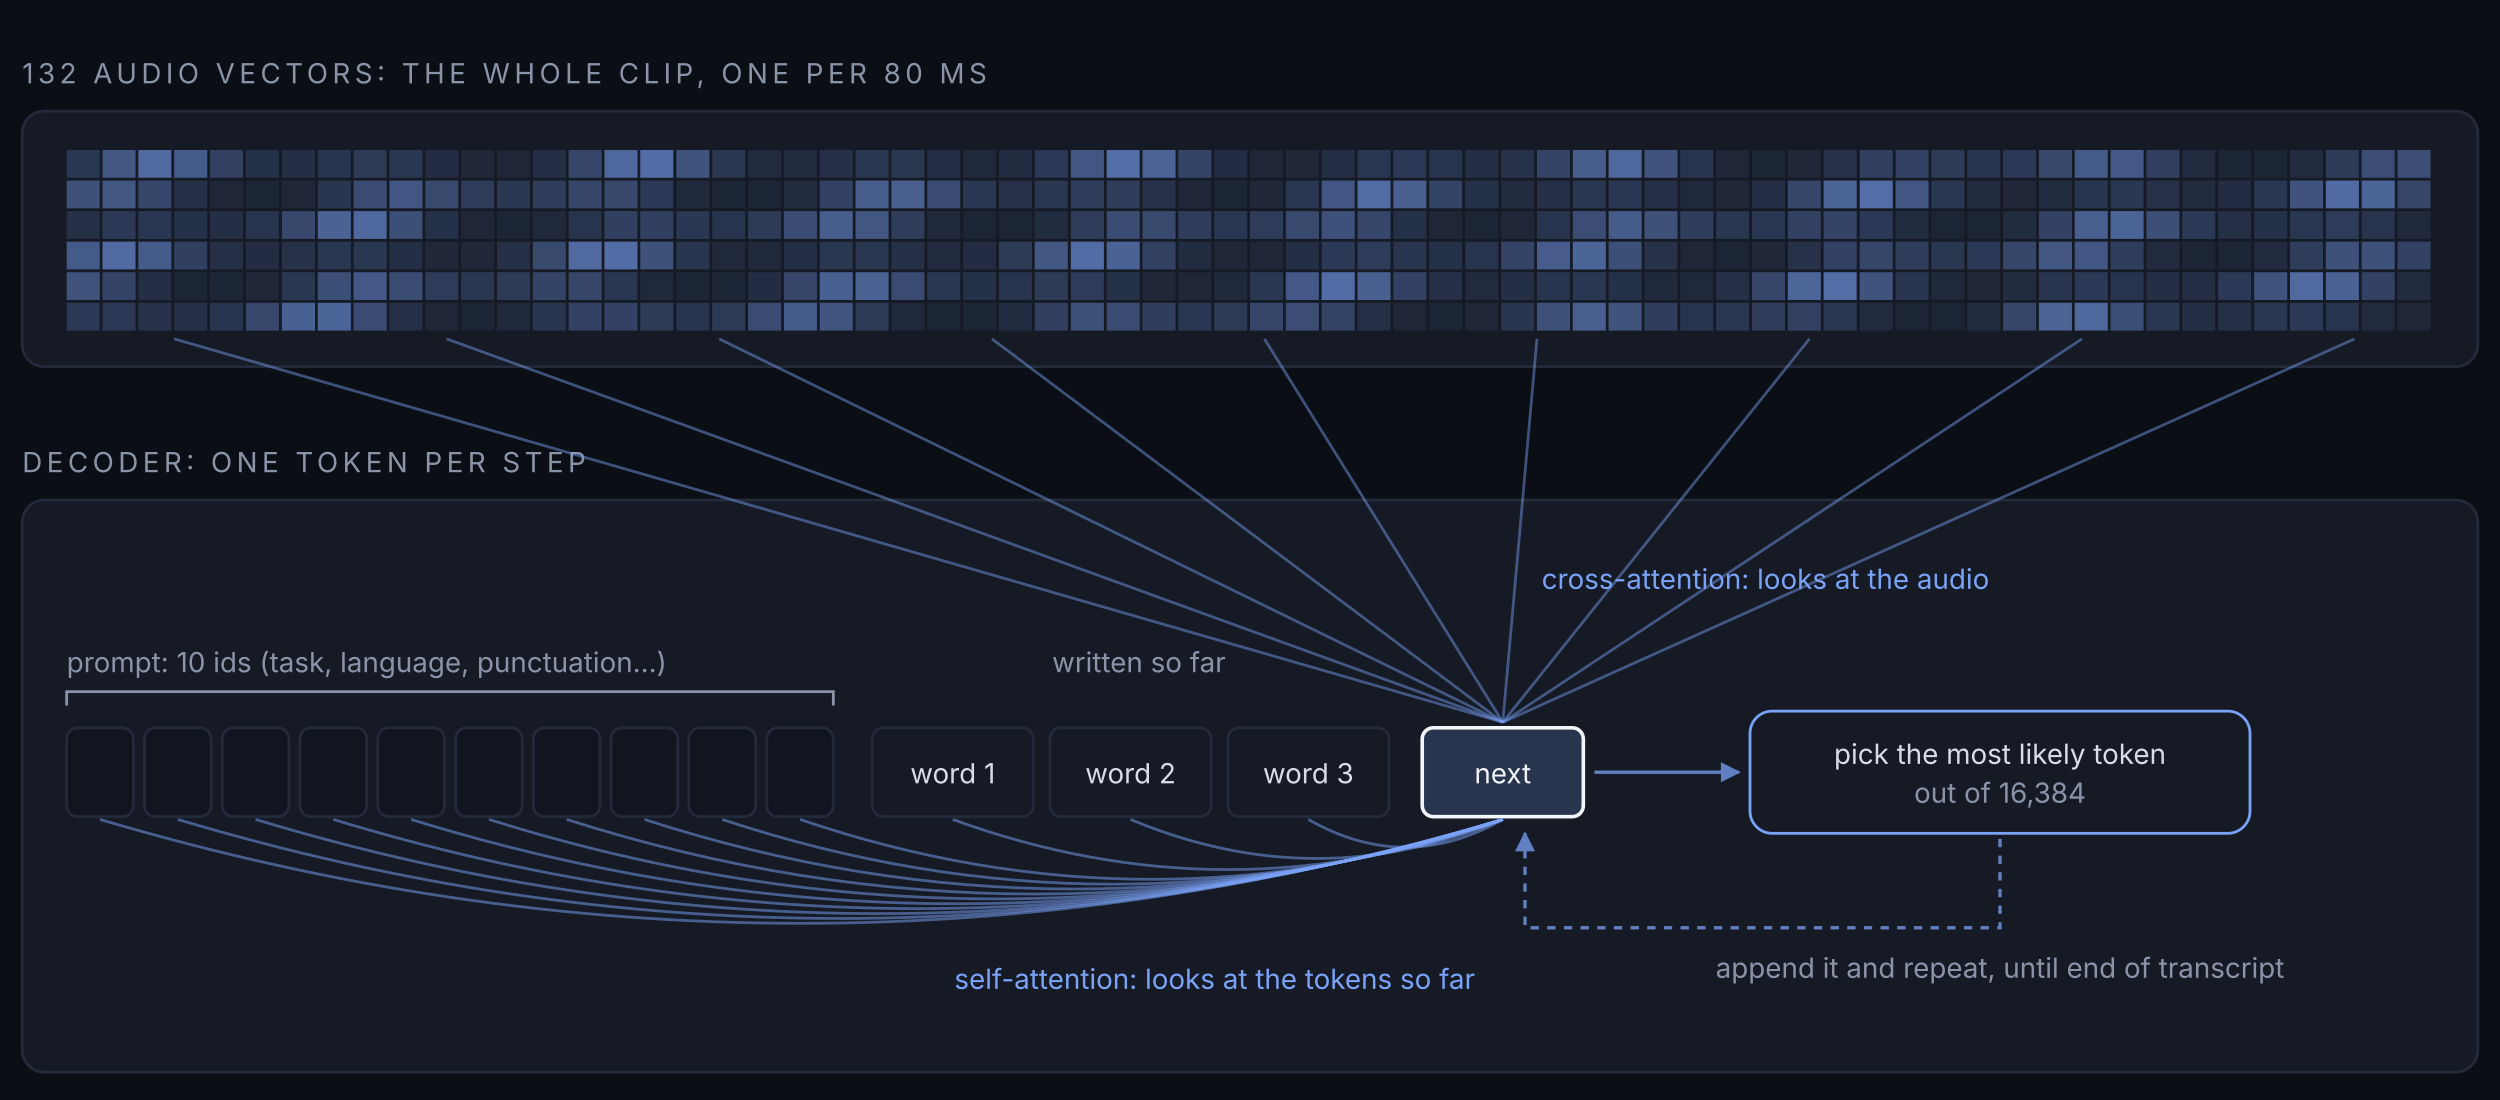
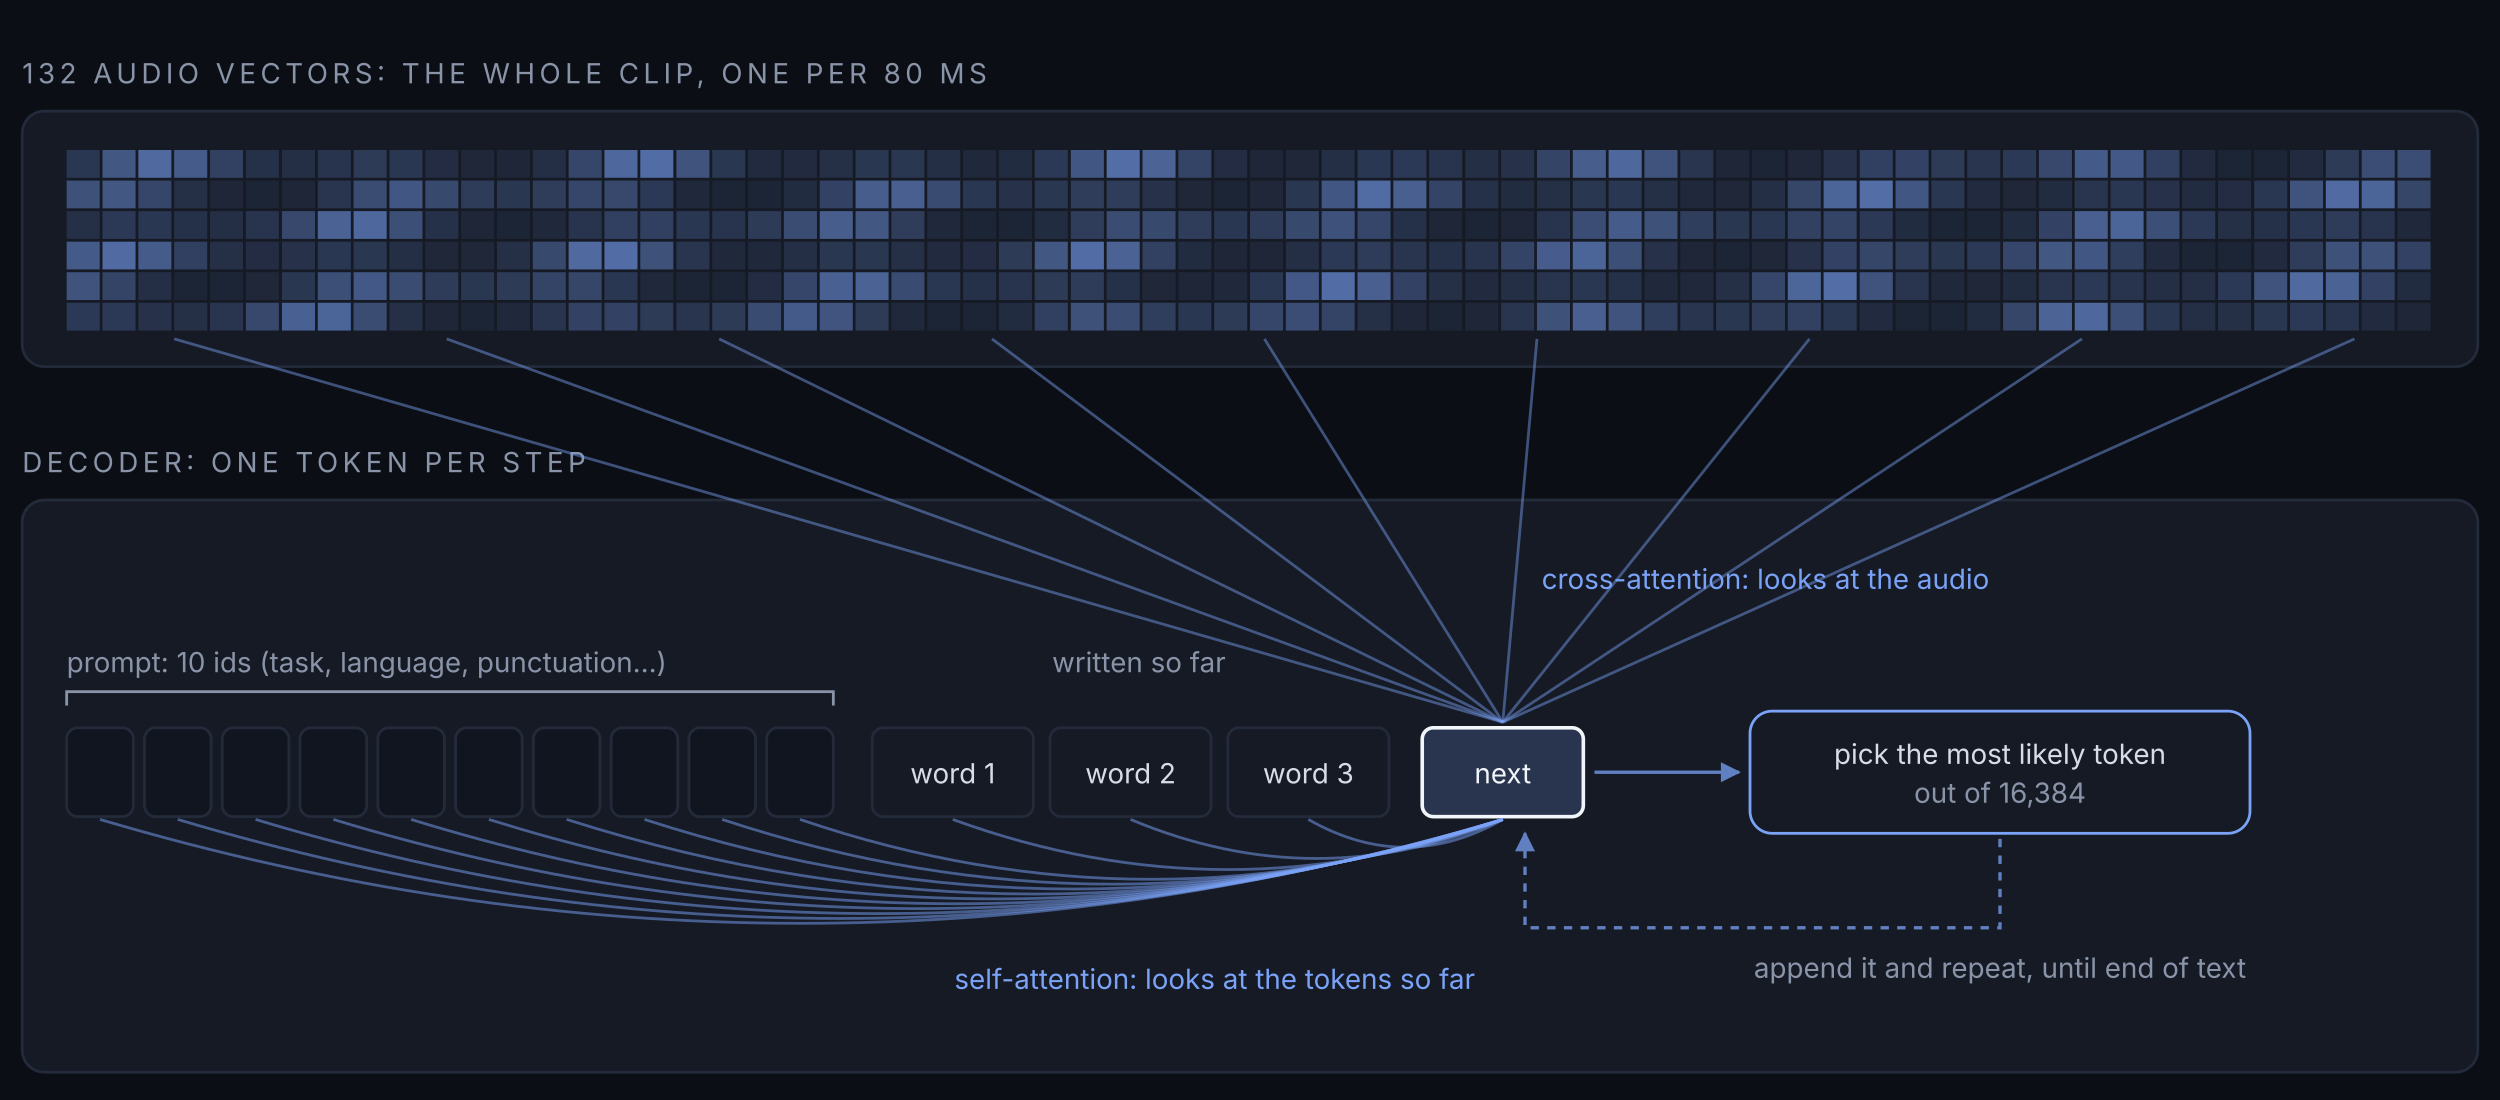
- <svg xmlns="http://www.w3.org/2000/svg" viewBox="0 0 900 396" width="900" height="396" role="img" aria-label="The decoder writes one token per step. The prompt of 10 ids and the words written so far sit in a row; for the next token, self-attention looks back at the tokens so far and cross-attention looks at the 132 audio vectors that cover the whole clip. The decoder picks the most likely token out of 16,384, appends it and repeats until end of transcript" font-family="system-ui,-apple-system,'Segoe UI',sans-serif">
+ <svg xmlns="http://www.w3.org/2000/svg" viewBox="0 0 900 396" width="900" height="396" role="img" aria-label="The decoder writes one token per step. The prompt of 10 ids and the words written so far sit in a row; for the next token, self-attention looks back at the tokens so far and cross-attention looks at the 132 audio vectors that cover the whole clip. The decoder picks the most likely token out of 16,384, appends it and repeats until end of text" font-family="system-ui,-apple-system,'Segoe UI',sans-serif">
  <defs>
    <marker id="da" viewBox="0 0 10 10" refX="9" refY="5" markerWidth="6" markerHeight="6" orient="auto-start-reverse">
      <path d="M0 0 10 5 0 10z" fill="#7aa2f7" />
    </marker>
  </defs>
  <rect width="900" height="396" fill="#0b0e14" />
  <text x="8" y="30" font-size="10" letter-spacing="1.6" fill="#8a94a8" text-anchor="start">132 AUDIO VECTORS: THE WHOLE CLIP, ONE PER 80 MS</text>
  <rect x="8" y="40" width="884" height="92" rx="8" fill="#151a25" stroke="#232a3a" />
  <rect x="24.0" y="54.0" width="11.9" height="10.0" fill="#7aa2f7" fill-opacity="0.22" />
  <rect x="24.0" y="65.0" width="11.9" height="10.0" fill="#7aa2f7" fill-opacity="0.40" />
  <rect x="24.0" y="76.0" width="11.9" height="10.0" fill="#7aa2f7" fill-opacity="0.16" />
  <rect x="24.0" y="87.0" width="11.9" height="10.0" fill="#7aa2f7" fill-opacity="0.47" />
  <rect x="24.0" y="98.0" width="11.9" height="10.0" fill="#7aa2f7" fill-opacity="0.42" />
  <rect x="24.0" y="109.0" width="11.9" height="10.0" fill="#7aa2f7" fill-opacity="0.23" />
  <rect x="36.9" y="54.0" width="11.9" height="10.0" fill="#7aa2f7" fill-opacity="0.45" />
  <rect x="36.9" y="65.0" width="11.9" height="10.0" fill="#7aa2f7" fill-opacity="0.45" />
  <rect x="36.9" y="76.0" width="11.9" height="10.0" fill="#7aa2f7" fill-opacity="0.23" />
  <rect x="36.9" y="87.0" width="11.9" height="10.0" fill="#7aa2f7" fill-opacity="0.59" />
  <rect x="36.9" y="98.0" width="11.9" height="10.0" fill="#7aa2f7" fill-opacity="0.31" />
  <rect x="36.9" y="109.0" width="11.9" height="10.0" fill="#7aa2f7" fill-opacity="0.23" />
  <rect x="49.8" y="54.0" width="11.9" height="10.0" fill="#7aa2f7" fill-opacity="0.58" />
  <rect x="49.8" y="65.0" width="11.9" height="10.0" fill="#7aa2f7" fill-opacity="0.33" />
  <rect x="49.8" y="76.0" width="11.9" height="10.0" fill="#7aa2f7" fill-opacity="0.22" />
  <rect x="49.8" y="87.0" width="11.9" height="10.0" fill="#7aa2f7" fill-opacity="0.48" />
  <rect x="49.8" y="98.0" width="11.9" height="10.0" fill="#7aa2f7" fill-opacity="0.15" />
  <rect x="49.8" y="109.0" width="11.9" height="10.0" fill="#7aa2f7" fill-opacity="0.18" />
  <rect x="62.7" y="54.0" width="11.9" height="10.0" fill="#7aa2f7" fill-opacity="0.48" />
  <rect x="62.7" y="65.0" width="11.9" height="10.0" fill="#7aa2f7" fill-opacity="0.16" />
  <rect x="62.7" y="76.0" width="11.9" height="10.0" fill="#7aa2f7" fill-opacity="0.17" />
  <rect x="62.7" y="87.0" width="11.9" height="10.0" fill="#7aa2f7" fill-opacity="0.28" />
  <rect x="62.7" y="98.0" width="11.9" height="10.0" fill="#7aa2f7" fill-opacity="0.08" />
  <rect x="62.7" y="109.0" width="11.9" height="10.0" fill="#7aa2f7" fill-opacity="0.16" />
  <rect x="75.6" y="54.0" width="11.9" height="10.0" fill="#7aa2f7" fill-opacity="0.29" />
  <rect x="75.6" y="65.0" width="11.9" height="10.0" fill="#7aa2f7" fill-opacity="0.09" />
  <rect x="75.6" y="76.0" width="11.9" height="10.0" fill="#7aa2f7" fill-opacity="0.15" />
  <rect x="75.6" y="87.0" width="11.9" height="10.0" fill="#7aa2f7" fill-opacity="0.16" />
  <rect x="75.6" y="98.0" width="11.9" height="10.0" fill="#7aa2f7" fill-opacity="0.08" />
  <rect x="75.6" y="109.0" width="11.9" height="10.0" fill="#7aa2f7" fill-opacity="0.20" />
  <rect x="88.5" y="54.0" width="11.9" height="10.0" fill="#7aa2f7" fill-opacity="0.17" />
  <rect x="88.5" y="65.0" width="11.9" height="10.0" fill="#7aa2f7" fill-opacity="0.08" />
  <rect x="88.5" y="76.0" width="11.9" height="10.0" fill="#7aa2f7" fill-opacity="0.19" />
  <rect x="88.5" y="87.0" width="11.9" height="10.0" fill="#7aa2f7" fill-opacity="0.14" />
  <rect x="88.5" y="98.0" width="11.9" height="10.0" fill="#7aa2f7" fill-opacity="0.10" />
  <rect x="88.5" y="109.0" width="11.9" height="10.0" fill="#7aa2f7" fill-opacity="0.34" />
  <rect x="101.5" y="54.0" width="11.9" height="10.0" fill="#7aa2f7" fill-opacity="0.15" />
  <rect x="101.5" y="65.0" width="11.9" height="10.0" fill="#7aa2f7" fill-opacity="0.09" />
  <rect x="101.5" y="76.0" width="11.9" height="10.0" fill="#7aa2f7" fill-opacity="0.34" />
  <rect x="101.5" y="87.0" width="11.9" height="10.0" fill="#7aa2f7" fill-opacity="0.18" />
  <rect x="101.5" y="98.0" width="11.9" height="10.0" fill="#7aa2f7" fill-opacity="0.21" />
  <rect x="101.5" y="109.0" width="11.9" height="10.0" fill="#7aa2f7" fill-opacity="0.52" />
  <rect x="114.4" y="54.0" width="11.9" height="10.0" fill="#7aa2f7" fill-opacity="0.19" />
  <rect x="114.4" y="65.0" width="11.9" height="10.0" fill="#7aa2f7" fill-opacity="0.20" />
  <rect x="114.4" y="76.0" width="11.9" height="10.0" fill="#7aa2f7" fill-opacity="0.53" />
  <rect x="114.4" y="87.0" width="11.9" height="10.0" fill="#7aa2f7" fill-opacity="0.22" />
  <rect x="114.4" y="98.0" width="11.9" height="10.0" fill="#7aa2f7" fill-opacity="0.39" />
  <rect x="114.4" y="109.0" width="11.9" height="10.0" fill="#7aa2f7" fill-opacity="0.55" />
  <rect x="127.3" y="54.0" width="11.9" height="10.0" fill="#7aa2f7" fill-opacity="0.24" />
  <rect x="127.3" y="65.0" width="11.9" height="10.0" fill="#7aa2f7" fill-opacity="0.37" />
  <rect x="127.3" y="76.0" width="11.9" height="10.0" fill="#7aa2f7" fill-opacity="0.57" />
  <rect x="127.3" y="87.0" width="11.9" height="10.0" fill="#7aa2f7" fill-opacity="0.21" />
  <rect x="127.3" y="98.0" width="11.9" height="10.0" fill="#7aa2f7" fill-opacity="0.46" />
  <rect x="127.3" y="109.0" width="11.9" height="10.0" fill="#7aa2f7" fill-opacity="0.37" />
  <rect x="140.2" y="54.0" width="11.9" height="10.0" fill="#7aa2f7" fill-opacity="0.22" />
  <rect x="140.2" y="65.0" width="11.9" height="10.0" fill="#7aa2f7" fill-opacity="0.44" />
  <rect x="140.2" y="76.0" width="11.9" height="10.0" fill="#7aa2f7" fill-opacity="0.39" />
  <rect x="140.2" y="87.0" width="11.9" height="10.0" fill="#7aa2f7" fill-opacity="0.15" />
  <rect x="140.2" y="98.0" width="11.9" height="10.0" fill="#7aa2f7" fill-opacity="0.37" />
  <rect x="140.2" y="109.0" width="11.9" height="10.0" fill="#7aa2f7" fill-opacity="0.16" />
  <rect x="153.1" y="54.0" width="11.9" height="10.0" fill="#7aa2f7" fill-opacity="0.14" />
  <rect x="153.1" y="65.0" width="11.9" height="10.0" fill="#7aa2f7" fill-opacity="0.35" />
  <rect x="153.1" y="76.0" width="11.9" height="10.0" fill="#7aa2f7" fill-opacity="0.17" />
  <rect x="153.1" y="87.0" width="11.9" height="10.0" fill="#7aa2f7" fill-opacity="0.10" />
  <rect x="153.1" y="98.0" width="11.9" height="10.0" fill="#7aa2f7" fill-opacity="0.25" />
  <rect x="153.1" y="109.0" width="11.9" height="10.0" fill="#7aa2f7" fill-opacity="0.09" />
  <rect x="166.0" y="54.0" width="11.9" height="10.0" fill="#7aa2f7" fill-opacity="0.10" />
  <rect x="166.0" y="65.0" width="11.9" height="10.0" fill="#7aa2f7" fill-opacity="0.25" />
  <rect x="166.0" y="76.0" width="11.9" height="10.0" fill="#7aa2f7" fill-opacity="0.09" />
  <rect x="166.0" y="87.0" width="11.9" height="10.0" fill="#7aa2f7" fill-opacity="0.10" />
  <rect x="166.0" y="98.0" width="11.9" height="10.0" fill="#7aa2f7" fill-opacity="0.21" />
  <rect x="166.0" y="109.0" width="11.9" height="10.0" fill="#7aa2f7" fill-opacity="0.08" />
  <rect x="178.9" y="54.0" width="11.9" height="10.0" fill="#7aa2f7" fill-opacity="0.09" />
  <rect x="178.9" y="65.0" width="11.9" height="10.0" fill="#7aa2f7" fill-opacity="0.21" />
  <rect x="178.9" y="76.0" width="11.9" height="10.0" fill="#7aa2f7" fill-opacity="0.08" />
  <rect x="178.9" y="87.0" width="11.9" height="10.0" fill="#7aa2f7" fill-opacity="0.16" />
  <rect x="178.9" y="98.0" width="11.9" height="10.0" fill="#7aa2f7" fill-opacity="0.24" />
  <rect x="178.9" y="109.0" width="11.9" height="10.0" fill="#7aa2f7" fill-opacity="0.11" />
  <rect x="191.8" y="54.0" width="11.9" height="10.0" fill="#7aa2f7" fill-opacity="0.15" />
  <rect x="191.8" y="65.0" width="11.9" height="10.0" fill="#7aa2f7" fill-opacity="0.26" />
  <rect x="191.8" y="76.0" width="11.9" height="10.0" fill="#7aa2f7" fill-opacity="0.11" />
  <rect x="191.8" y="87.0" width="11.9" height="10.0" fill="#7aa2f7" fill-opacity="0.35" />
  <rect x="191.8" y="98.0" width="11.9" height="10.0" fill="#7aa2f7" fill-opacity="0.31" />
  <rect x="191.8" y="109.0" width="11.9" height="10.0" fill="#7aa2f7" fill-opacity="0.20" />
  <rect x="204.7" y="54.0" width="11.9" height="10.0" fill="#7aa2f7" fill-opacity="0.33" />
  <rect x="204.7" y="65.0" width="11.9" height="10.0" fill="#7aa2f7" fill-opacity="0.33" />
  <rect x="204.7" y="76.0" width="11.9" height="10.0" fill="#7aa2f7" fill-opacity="0.19" />
  <rect x="204.7" y="87.0" width="11.9" height="10.0" fill="#7aa2f7" fill-opacity="0.58" />
  <rect x="204.7" y="98.0" width="11.9" height="10.0" fill="#7aa2f7" fill-opacity="0.32" />
  <rect x="204.7" y="109.0" width="11.9" height="10.0" fill="#7aa2f7" fill-opacity="0.30" />
  <rect x="217.6" y="54.0" width="11.9" height="10.0" fill="#7aa2f7" fill-opacity="0.57" />
  <rect x="217.6" y="65.0" width="11.9" height="10.0" fill="#7aa2f7" fill-opacity="0.34" />
  <rect x="217.6" y="76.0" width="11.9" height="10.0" fill="#7aa2f7" fill-opacity="0.28" />
  <rect x="217.6" y="87.0" width="11.9" height="10.0" fill="#7aa2f7" fill-opacity="0.61" />
  <rect x="217.6" y="98.0" width="11.9" height="10.0" fill="#7aa2f7" fill-opacity="0.22" />
  <rect x="217.6" y="109.0" width="11.9" height="10.0" fill="#7aa2f7" fill-opacity="0.30" />
  <rect x="230.5" y="54.0" width="11.9" height="10.0" fill="#7aa2f7" fill-opacity="0.61" />
  <rect x="230.5" y="65.0" width="11.9" height="10.0" fill="#7aa2f7" fill-opacity="0.23" />
  <rect x="230.5" y="76.0" width="11.9" height="10.0" fill="#7aa2f7" fill-opacity="0.28" />
  <rect x="230.5" y="87.0" width="11.9" height="10.0" fill="#7aa2f7" fill-opacity="0.40" />
  <rect x="230.5" y="98.0" width="11.9" height="10.0" fill="#7aa2f7" fill-opacity="0.11" />
  <rect x="230.5" y="109.0" width="11.9" height="10.0" fill="#7aa2f7" fill-opacity="0.24" />
  <rect x="243.5" y="54.0" width="11.9" height="10.0" fill="#7aa2f7" fill-opacity="0.42" />
  <rect x="243.5" y="65.0" width="11.9" height="10.0" fill="#7aa2f7" fill-opacity="0.11" />
  <rect x="243.5" y="76.0" width="11.9" height="10.0" fill="#7aa2f7" fill-opacity="0.22" />
  <rect x="243.5" y="87.0" width="11.9" height="10.0" fill="#7aa2f7" fill-opacity="0.20" />
  <rect x="243.5" y="98.0" width="11.9" height="10.0" fill="#7aa2f7" fill-opacity="0.08" />
  <rect x="243.5" y="109.0" width="11.9" height="10.0" fill="#7aa2f7" fill-opacity="0.20" />
  <rect x="256.4" y="54.0" width="11.9" height="10.0" fill="#7aa2f7" fill-opacity="0.21" />
  <rect x="256.4" y="65.0" width="11.9" height="10.0" fill="#7aa2f7" fill-opacity="0.08" />
  <rect x="256.4" y="76.0" width="11.9" height="10.0" fill="#7aa2f7" fill-opacity="0.19" />
  <rect x="256.4" y="87.0" width="11.9" height="10.0" fill="#7aa2f7" fill-opacity="0.11" />
  <rect x="256.4" y="98.0" width="11.9" height="10.0" fill="#7aa2f7" fill-opacity="0.08" />
  <rect x="256.4" y="109.0" width="11.9" height="10.0" fill="#7aa2f7" fill-opacity="0.24" />
  <rect x="269.3" y="54.0" width="11.9" height="10.0" fill="#7aa2f7" fill-opacity="0.12" />
  <rect x="269.3" y="65.0" width="11.9" height="10.0" fill="#7aa2f7" fill-opacity="0.08" />
  <rect x="269.3" y="76.0" width="11.9" height="10.0" fill="#7aa2f7" fill-opacity="0.24" />
  <rect x="269.3" y="87.0" width="11.9" height="10.0" fill="#7aa2f7" fill-opacity="0.11" />
  <rect x="269.3" y="98.0" width="11.9" height="10.0" fill="#7aa2f7" fill-opacity="0.14" />
  <rect x="269.3" y="109.0" width="11.9" height="10.0" fill="#7aa2f7" fill-opacity="0.36" />
  <rect x="282.2" y="54.0" width="11.9" height="10.0" fill="#7aa2f7" fill-opacity="0.12" />
  <rect x="282.2" y="65.0" width="11.9" height="10.0" fill="#7aa2f7" fill-opacity="0.13" />
  <rect x="282.2" y="76.0" width="11.9" height="10.0" fill="#7aa2f7" fill-opacity="0.37" />
  <rect x="282.2" y="87.0" width="11.9" height="10.0" fill="#7aa2f7" fill-opacity="0.15" />
  <rect x="282.2" y="98.0" width="11.9" height="10.0" fill="#7aa2f7" fill-opacity="0.33" />
  <rect x="282.2" y="109.0" width="11.9" height="10.0" fill="#7aa2f7" fill-opacity="0.47" />
  <rect x="295.1" y="54.0" width="11.9" height="10.0" fill="#7aa2f7" fill-opacity="0.16" />
  <rect x="295.1" y="65.0" width="11.9" height="10.0" fill="#7aa2f7" fill-opacity="0.30" />
  <rect x="295.1" y="76.0" width="11.9" height="10.0" fill="#7aa2f7" fill-opacity="0.50" />
  <rect x="295.1" y="87.0" width="11.9" height="10.0" fill="#7aa2f7" fill-opacity="0.21" />
  <rect x="295.1" y="98.0" width="11.9" height="10.0" fill="#7aa2f7" fill-opacity="0.52" />
  <rect x="295.1" y="109.0" width="11.9" height="10.0" fill="#7aa2f7" fill-opacity="0.43" />
  <rect x="308.0" y="54.0" width="11.9" height="10.0" fill="#7aa2f7" fill-opacity="0.21" />
  <rect x="308.0" y="65.0" width="11.9" height="10.0" fill="#7aa2f7" fill-opacity="0.50" />
  <rect x="308.0" y="76.0" width="11.9" height="10.0" fill="#7aa2f7" fill-opacity="0.45" />
  <rect x="308.0" y="87.0" width="11.9" height="10.0" fill="#7aa2f7" fill-opacity="0.21" />
  <rect x="308.0" y="98.0" width="11.9" height="10.0" fill="#7aa2f7" fill-opacity="0.53" />
  <rect x="308.0" y="109.0" width="11.9" height="10.0" fill="#7aa2f7" fill-opacity="0.24" />
  <rect x="320.9" y="54.0" width="11.9" height="10.0" fill="#7aa2f7" fill-opacity="0.21" />
  <rect x="320.9" y="65.0" width="11.9" height="10.0" fill="#7aa2f7" fill-opacity="0.51" />
  <rect x="320.9" y="76.0" width="11.9" height="10.0" fill="#7aa2f7" fill-opacity="0.26" />
  <rect x="320.9" y="87.0" width="11.9" height="10.0" fill="#7aa2f7" fill-opacity="0.16" />
  <rect x="320.9" y="98.0" width="11.9" height="10.0" fill="#7aa2f7" fill-opacity="0.36" />
  <rect x="320.9" y="109.0" width="11.9" height="10.0" fill="#7aa2f7" fill-opacity="0.11" />
  <rect x="333.8" y="54.0" width="11.9" height="10.0" fill="#7aa2f7" fill-opacity="0.15" />
  <rect x="333.8" y="65.0" width="11.9" height="10.0" fill="#7aa2f7" fill-opacity="0.36" />
  <rect x="333.8" y="76.0" width="11.9" height="10.0" fill="#7aa2f7" fill-opacity="0.11" />
  <rect x="333.8" y="87.0" width="11.9" height="10.0" fill="#7aa2f7" fill-opacity="0.12" />
  <rect x="333.8" y="98.0" width="11.9" height="10.0" fill="#7aa2f7" fill-opacity="0.22" />
  <rect x="333.8" y="109.0" width="11.9" height="10.0" fill="#7aa2f7" fill-opacity="0.08" />
  <rect x="346.7" y="54.0" width="11.9" height="10.0" fill="#7aa2f7" fill-opacity="0.11" />
  <rect x="346.7" y="65.0" width="11.9" height="10.0" fill="#7aa2f7" fill-opacity="0.22" />
  <rect x="346.7" y="76.0" width="11.9" height="10.0" fill="#7aa2f7" fill-opacity="0.08" />
  <rect x="346.7" y="87.0" width="11.9" height="10.0" fill="#7aa2f7" fill-opacity="0.14" />
  <rect x="346.7" y="98.0" width="11.9" height="10.0" fill="#7aa2f7" fill-opacity="0.17" />
  <rect x="346.7" y="109.0" width="11.9" height="10.0" fill="#7aa2f7" fill-opacity="0.08" />
  <rect x="359.6" y="54.0" width="11.9" height="10.0" fill="#7aa2f7" fill-opacity="0.13" />
  <rect x="359.6" y="65.0" width="11.9" height="10.0" fill="#7aa2f7" fill-opacity="0.18" />
  <rect x="359.6" y="76.0" width="11.9" height="10.0" fill="#7aa2f7" fill-opacity="0.08" />
  <rect x="359.6" y="87.0" width="11.9" height="10.0" fill="#7aa2f7" fill-opacity="0.24" />
  <rect x="359.6" y="98.0" width="11.9" height="10.0" fill="#7aa2f7" fill-opacity="0.19" />
  <rect x="359.6" y="109.0" width="11.9" height="10.0" fill="#7aa2f7" fill-opacity="0.13" />
  <rect x="372.5" y="54.0" width="11.9" height="10.0" fill="#7aa2f7" fill-opacity="0.23" />
  <rect x="372.5" y="65.0" width="11.9" height="10.0" fill="#7aa2f7" fill-opacity="0.21" />
  <rect x="372.5" y="76.0" width="11.9" height="10.0" fill="#7aa2f7" fill-opacity="0.13" />
  <rect x="372.5" y="87.0" width="11.9" height="10.0" fill="#7aa2f7" fill-opacity="0.45" />
  <rect x="372.5" y="98.0" width="11.9" height="10.0" fill="#7aa2f7" fill-opacity="0.24" />
  <rect x="372.5" y="109.0" width="11.9" height="10.0" fill="#7aa2f7" fill-opacity="0.28" />
  <rect x="385.5" y="54.0" width="11.9" height="10.0" fill="#7aa2f7" fill-opacity="0.44" />
  <rect x="385.5" y="65.0" width="11.9" height="10.0" fill="#7aa2f7" fill-opacity="0.26" />
  <rect x="385.5" y="76.0" width="11.9" height="10.0" fill="#7aa2f7" fill-opacity="0.26" />
  <rect x="385.5" y="87.0" width="11.9" height="10.0" fill="#7aa2f7" fill-opacity="0.61" />
  <rect x="385.5" y="98.0" width="11.9" height="10.0" fill="#7aa2f7" fill-opacity="0.25" />
  <rect x="385.5" y="109.0" width="11.9" height="10.0" fill="#7aa2f7" fill-opacity="0.40" />
  <rect x="398.4" y="54.0" width="11.9" height="10.0" fill="#7aa2f7" fill-opacity="0.62" />
  <rect x="398.4" y="65.0" width="11.9" height="10.0" fill="#7aa2f7" fill-opacity="0.26" />
  <rect x="398.4" y="76.0" width="11.9" height="10.0" fill="#7aa2f7" fill-opacity="0.37" />
  <rect x="398.4" y="87.0" width="11.9" height="10.0" fill="#7aa2f7" fill-opacity="0.53" />
  <rect x="398.4" y="98.0" width="11.9" height="10.0" fill="#7aa2f7" fill-opacity="0.17" />
  <rect x="398.4" y="109.0" width="11.9" height="10.0" fill="#7aa2f7" fill-opacity="0.37" />
  <rect x="411.3" y="54.0" width="11.9" height="10.0" fill="#7aa2f7" fill-opacity="0.54" />
  <rect x="411.3" y="65.0" width="11.9" height="10.0" fill="#7aa2f7" fill-opacity="0.18" />
  <rect x="411.3" y="76.0" width="11.9" height="10.0" fill="#7aa2f7" fill-opacity="0.35" />
  <rect x="411.3" y="87.0" width="11.9" height="10.0" fill="#7aa2f7" fill-opacity="0.29" />
  <rect x="411.3" y="98.0" width="11.9" height="10.0" fill="#7aa2f7" fill-opacity="0.10" />
  <rect x="411.3" y="109.0" width="11.9" height="10.0" fill="#7aa2f7" fill-opacity="0.27" />
  <rect x="424.2" y="54.0" width="11.9" height="10.0" fill="#7aa2f7" fill-opacity="0.31" />
  <rect x="424.2" y="65.0" width="11.9" height="10.0" fill="#7aa2f7" fill-opacity="0.10" />
  <rect x="424.2" y="76.0" width="11.9" height="10.0" fill="#7aa2f7" fill-opacity="0.26" />
  <rect x="424.2" y="87.0" width="11.9" height="10.0" fill="#7aa2f7" fill-opacity="0.13" />
  <rect x="424.2" y="98.0" width="11.9" height="10.0" fill="#7aa2f7" fill-opacity="0.09" />
  <rect x="424.2" y="109.0" width="11.9" height="10.0" fill="#7aa2f7" fill-opacity="0.22" />
  <rect x="437.1" y="54.0" width="11.9" height="10.0" fill="#7aa2f7" fill-opacity="0.14" />
  <rect x="437.1" y="65.0" width="11.9" height="10.0" fill="#7aa2f7" fill-opacity="0.08" />
  <rect x="437.1" y="76.0" width="11.9" height="10.0" fill="#7aa2f7" fill-opacity="0.22" />
  <rect x="437.1" y="87.0" width="11.9" height="10.0" fill="#7aa2f7" fill-opacity="0.09" />
  <rect x="437.1" y="98.0" width="11.9" height="10.0" fill="#7aa2f7" fill-opacity="0.11" />
  <rect x="437.1" y="109.0" width="11.9" height="10.0" fill="#7aa2f7" fill-opacity="0.24" />
  <rect x="450.0" y="54.0" width="11.9" height="10.0" fill="#7aa2f7" fill-opacity="0.09" />
  <rect x="450.0" y="65.0" width="11.9" height="10.0" fill="#7aa2f7" fill-opacity="0.10" />
  <rect x="450.0" y="76.0" width="11.9" height="10.0" fill="#7aa2f7" fill-opacity="0.25" />
  <rect x="450.0" y="87.0" width="11.9" height="10.0" fill="#7aa2f7" fill-opacity="0.09" />
  <rect x="450.0" y="98.0" width="11.9" height="10.0" fill="#7aa2f7" fill-opacity="0.22" />
  <rect x="450.0" y="109.0" width="11.9" height="10.0" fill="#7aa2f7" fill-opacity="0.33" />
  <rect x="462.9" y="54.0" width="11.9" height="10.0" fill="#7aa2f7" fill-opacity="0.10" />
  <rect x="462.9" y="65.0" width="11.9" height="10.0" fill="#7aa2f7" fill-opacity="0.21" />
  <rect x="462.9" y="76.0" width="11.9" height="10.0" fill="#7aa2f7" fill-opacity="0.35" />
  <rect x="462.9" y="87.0" width="11.9" height="10.0" fill="#7aa2f7" fill-opacity="0.15" />
  <rect x="462.9" y="98.0" width="11.9" height="10.0" fill="#7aa2f7" fill-opacity="0.46" />
  <rect x="462.9" y="109.0" width="11.9" height="10.0" fill="#7aa2f7" fill-opacity="0.38" />
  <rect x="475.8" y="54.0" width="11.9" height="10.0" fill="#7aa2f7" fill-opacity="0.15" />
  <rect x="475.8" y="65.0" width="11.9" height="10.0" fill="#7aa2f7" fill-opacity="0.44" />
  <rect x="475.8" y="76.0" width="11.9" height="10.0" fill="#7aa2f7" fill-opacity="0.41" />
  <rect x="475.8" y="87.0" width="11.9" height="10.0" fill="#7aa2f7" fill-opacity="0.23" />
  <rect x="475.8" y="98.0" width="11.9" height="10.0" fill="#7aa2f7" fill-opacity="0.61" />
  <rect x="475.8" y="109.0" width="11.9" height="10.0" fill="#7aa2f7" fill-opacity="0.31" />
  <rect x="488.7" y="54.0" width="11.9" height="10.0" fill="#7aa2f7" fill-opacity="0.22" />
  <rect x="488.7" y="65.0" width="11.9" height="10.0" fill="#7aa2f7" fill-opacity="0.60" />
  <rect x="488.7" y="76.0" width="11.9" height="10.0" fill="#7aa2f7" fill-opacity="0.33" />
  <rect x="488.7" y="87.0" width="11.9" height="10.0" fill="#7aa2f7" fill-opacity="0.25" />
  <rect x="488.7" y="98.0" width="11.9" height="10.0" fill="#7aa2f7" fill-opacity="0.51" />
  <rect x="488.7" y="109.0" width="11.9" height="10.0" fill="#7aa2f7" fill-opacity="0.16" />
  <rect x="501.6" y="54.0" width="11.9" height="10.0" fill="#7aa2f7" fill-opacity="0.23" />
  <rect x="501.6" y="65.0" width="11.9" height="10.0" fill="#7aa2f7" fill-opacity="0.51" />
  <rect x="501.6" y="76.0" width="11.9" height="10.0" fill="#7aa2f7" fill-opacity="0.17" />
  <rect x="501.6" y="87.0" width="11.9" height="10.0" fill="#7aa2f7" fill-opacity="0.20" />
  <rect x="501.6" y="98.0" width="11.9" height="10.0" fill="#7aa2f7" fill-opacity="0.30" />
  <rect x="501.6" y="109.0" width="11.9" height="10.0" fill="#7aa2f7" fill-opacity="0.09" />
  <rect x="514.5" y="54.0" width="11.9" height="10.0" fill="#7aa2f7" fill-opacity="0.19" />
  <rect x="514.5" y="65.0" width="11.9" height="10.0" fill="#7aa2f7" fill-opacity="0.31" />
  <rect x="514.5" y="76.0" width="11.9" height="10.0" fill="#7aa2f7" fill-opacity="0.09" />
  <rect x="514.5" y="87.0" width="11.9" height="10.0" fill="#7aa2f7" fill-opacity="0.17" />
  <rect x="514.5" y="98.0" width="11.9" height="10.0" fill="#7aa2f7" fill-opacity="0.16" />
  <rect x="514.5" y="109.0" width="11.9" height="10.0" fill="#7aa2f7" fill-opacity="0.08" />
  <rect x="527.5" y="54.0" width="11.9" height="10.0" fill="#7aa2f7" fill-opacity="0.15" />
  <rect x="527.5" y="65.0" width="11.9" height="10.0" fill="#7aa2f7" fill-opacity="0.17" />
  <rect x="527.5" y="76.0" width="11.9" height="10.0" fill="#7aa2f7" fill-opacity="0.08" />
  <rect x="527.5" y="87.0" width="11.9" height="10.0" fill="#7aa2f7" fill-opacity="0.19" />
  <rect x="527.5" y="98.0" width="11.9" height="10.0" fill="#7aa2f7" fill-opacity="0.12" />
  <rect x="527.5" y="109.0" width="11.9" height="10.0" fill="#7aa2f7" fill-opacity="0.09" />
  <rect x="540.4" y="54.0" width="11.9" height="10.0" fill="#7aa2f7" fill-opacity="0.18" />
  <rect x="540.4" y="65.0" width="11.9" height="10.0" fill="#7aa2f7" fill-opacity="0.13" />
  <rect x="540.4" y="76.0" width="11.9" height="10.0" fill="#7aa2f7" fill-opacity="0.09" />
  <rect x="540.4" y="87.0" width="11.9" height="10.0" fill="#7aa2f7" fill-opacity="0.31" />
  <rect x="540.4" y="98.0" width="11.9" height="10.0" fill="#7aa2f7" fill-opacity="0.15" />
  <rect x="540.4" y="109.0" width="11.9" height="10.0" fill="#7aa2f7" fill-opacity="0.20" />
  <rect x="553.3" y="54.0" width="11.9" height="10.0" fill="#7aa2f7" fill-opacity="0.31" />
  <rect x="553.3" y="65.0" width="11.9" height="10.0" fill="#7aa2f7" fill-opacity="0.16" />
  <rect x="553.3" y="76.0" width="11.9" height="10.0" fill="#7aa2f7" fill-opacity="0.19" />
  <rect x="553.3" y="87.0" width="11.9" height="10.0" fill="#7aa2f7" fill-opacity="0.49" />
  <rect x="553.3" y="98.0" width="11.9" height="10.0" fill="#7aa2f7" fill-opacity="0.20" />
  <rect x="553.3" y="109.0" width="11.9" height="10.0" fill="#7aa2f7" fill-opacity="0.40" />
  <rect x="566.2" y="54.0" width="11.9" height="10.0" fill="#7aa2f7" fill-opacity="0.50" />
  <rect x="566.2" y="65.0" width="11.9" height="10.0" fill="#7aa2f7" fill-opacity="0.21" />
  <rect x="566.2" y="76.0" width="11.9" height="10.0" fill="#7aa2f7" fill-opacity="0.38" />
  <rect x="566.2" y="87.0" width="11.9" height="10.0" fill="#7aa2f7" fill-opacity="0.55" />
  <rect x="566.2" y="98.0" width="11.9" height="10.0" fill="#7aa2f7" fill-opacity="0.22" />
  <rect x="566.2" y="109.0" width="11.9" height="10.0" fill="#7aa2f7" fill-opacity="0.51" />
  <rect x="579.1" y="54.0" width="11.9" height="10.0" fill="#7aa2f7" fill-opacity="0.57" />
  <rect x="579.1" y="65.0" width="11.9" height="10.0" fill="#7aa2f7" fill-opacity="0.22" />
  <rect x="579.1" y="76.0" width="11.9" height="10.0" fill="#7aa2f7" fill-opacity="0.48" />
  <rect x="579.1" y="87.0" width="11.9" height="10.0" fill="#7aa2f7" fill-opacity="0.39" />
  <rect x="579.1" y="98.0" width="11.9" height="10.0" fill="#7aa2f7" fill-opacity="0.17" />
  <rect x="579.1" y="109.0" width="11.9" height="10.0" fill="#7aa2f7" fill-opacity="0.42" />
  <rect x="592.0" y="54.0" width="11.9" height="10.0" fill="#7aa2f7" fill-opacity="0.42" />
  <rect x="592.0" y="65.0" width="11.9" height="10.0" fill="#7aa2f7" fill-opacity="0.16" />
  <rect x="592.0" y="76.0" width="11.9" height="10.0" fill="#7aa2f7" fill-opacity="0.40" />
  <rect x="592.0" y="87.0" width="11.9" height="10.0" fill="#7aa2f7" fill-opacity="0.18" />
  <rect x="592.0" y="98.0" width="11.9" height="10.0" fill="#7aa2f7" fill-opacity="0.11" />
  <rect x="592.0" y="109.0" width="11.9" height="10.0" fill="#7aa2f7" fill-opacity="0.27" />
  <rect x="604.9" y="54.0" width="11.9" height="10.0" fill="#7aa2f7" fill-opacity="0.20" />
  <rect x="604.9" y="65.0" width="11.9" height="10.0" fill="#7aa2f7" fill-opacity="0.11" />
  <rect x="604.9" y="76.0" width="11.9" height="10.0" fill="#7aa2f7" fill-opacity="0.27" />
  <rect x="604.9" y="87.0" width="11.9" height="10.0" fill="#7aa2f7" fill-opacity="0.09" />
  <rect x="604.9" y="98.0" width="11.9" height="10.0" fill="#7aa2f7" fill-opacity="0.11" />
  <rect x="604.9" y="109.0" width="11.9" height="10.0" fill="#7aa2f7" fill-opacity="0.20" />
  <rect x="617.8" y="54.0" width="11.9" height="10.0" fill="#7aa2f7" fill-opacity="0.09" />
  <rect x="617.8" y="65.0" width="11.9" height="10.0" fill="#7aa2f7" fill-opacity="0.10" />
  <rect x="617.8" y="76.0" width="11.9" height="10.0" fill="#7aa2f7" fill-opacity="0.21" />
  <rect x="617.8" y="87.0" width="11.9" height="10.0" fill="#7aa2f7" fill-opacity="0.08" />
  <rect x="617.8" y="98.0" width="11.9" height="10.0" fill="#7aa2f7" fill-opacity="0.16" />
  <rect x="617.8" y="109.0" width="11.9" height="10.0" fill="#7aa2f7" fill-opacity="0.21" />
  <rect x="630.7" y="54.0" width="11.9" height="10.0" fill="#7aa2f7" fill-opacity="0.08" />
  <rect x="630.7" y="65.0" width="11.9" height="10.0" fill="#7aa2f7" fill-opacity="0.15" />
  <rect x="630.7" y="76.0" width="11.9" height="10.0" fill="#7aa2f7" fill-opacity="0.22" />
  <rect x="630.7" y="87.0" width="11.9" height="10.0" fill="#7aa2f7" fill-opacity="0.10" />
  <rect x="630.7" y="98.0" width="11.9" height="10.0" fill="#7aa2f7" fill-opacity="0.33" />
  <rect x="630.7" y="109.0" width="11.9" height="10.0" fill="#7aa2f7" fill-opacity="0.26" />
  <rect x="643.6" y="54.0" width="11.9" height="10.0" fill="#7aa2f7" fill-opacity="0.10" />
  <rect x="643.6" y="65.0" width="11.9" height="10.0" fill="#7aa2f7" fill-opacity="0.32" />
  <rect x="643.6" y="76.0" width="11.9" height="10.0" fill="#7aa2f7" fill-opacity="0.29" />
  <rect x="643.6" y="87.0" width="11.9" height="10.0" fill="#7aa2f7" fill-opacity="0.18" />
  <rect x="643.6" y="98.0" width="11.9" height="10.0" fill="#7aa2f7" fill-opacity="0.56" />
  <rect x="643.6" y="109.0" width="11.9" height="10.0" fill="#7aa2f7" fill-opacity="0.29" />
  <rect x="656.5" y="54.0" width="11.9" height="10.0" fill="#7aa2f7" fill-opacity="0.18" />
  <rect x="656.5" y="65.0" width="11.9" height="10.0" fill="#7aa2f7" fill-opacity="0.55" />
  <rect x="656.5" y="76.0" width="11.9" height="10.0" fill="#7aa2f7" fill-opacity="0.31" />
  <rect x="656.5" y="87.0" width="11.9" height="10.0" fill="#7aa2f7" fill-opacity="0.30" />
  <rect x="656.5" y="98.0" width="11.9" height="10.0" fill="#7aa2f7" fill-opacity="0.62" />
  <rect x="656.5" y="109.0" width="11.9" height="10.0" fill="#7aa2f7" fill-opacity="0.22" />
  <rect x="669.5" y="54.0" width="11.9" height="10.0" fill="#7aa2f7" fill-opacity="0.28" />
  <rect x="669.5" y="65.0" width="11.9" height="10.0" fill="#7aa2f7" fill-opacity="0.62" />
  <rect x="669.5" y="76.0" width="11.9" height="10.0" fill="#7aa2f7" fill-opacity="0.23" />
  <rect x="669.5" y="87.0" width="11.9" height="10.0" fill="#7aa2f7" fill-opacity="0.32" />
  <rect x="669.5" y="98.0" width="11.9" height="10.0" fill="#7aa2f7" fill-opacity="0.42" />
  <rect x="669.5" y="109.0" width="11.9" height="10.0" fill="#7aa2f7" fill-opacity="0.12" />
  <rect x="682.4" y="54.0" width="11.9" height="10.0" fill="#7aa2f7" fill-opacity="0.30" />
  <rect x="682.4" y="65.0" width="11.9" height="10.0" fill="#7aa2f7" fill-opacity="0.44" />
  <rect x="682.4" y="76.0" width="11.9" height="10.0" fill="#7aa2f7" fill-opacity="0.13" />
  <rect x="682.4" y="87.0" width="11.9" height="10.0" fill="#7aa2f7" fill-opacity="0.26" />
  <rect x="682.4" y="98.0" width="11.9" height="10.0" fill="#7aa2f7" fill-opacity="0.20" />
  <rect x="682.4" y="109.0" width="11.9" height="10.0" fill="#7aa2f7" fill-opacity="0.08" />
  <rect x="695.3" y="54.0" width="11.9" height="10.0" fill="#7aa2f7" fill-opacity="0.24" />
  <rect x="695.3" y="65.0" width="11.9" height="10.0" fill="#7aa2f7" fill-opacity="0.22" />
  <rect x="695.3" y="76.0" width="11.9" height="10.0" fill="#7aa2f7" fill-opacity="0.08" />
  <rect x="695.3" y="87.0" width="11.9" height="10.0" fill="#7aa2f7" fill-opacity="0.21" />
  <rect x="695.3" y="98.0" width="11.9" height="10.0" fill="#7aa2f7" fill-opacity="0.11" />
  <rect x="695.3" y="109.0" width="11.9" height="10.0" fill="#7aa2f7" fill-opacity="0.08" />
  <rect x="708.2" y="54.0" width="11.9" height="10.0" fill="#7aa2f7" fill-opacity="0.20" />
  <rect x="708.2" y="65.0" width="11.9" height="10.0" fill="#7aa2f7" fill-opacity="0.12" />
  <rect x="708.2" y="76.0" width="11.9" height="10.0" fill="#7aa2f7" fill-opacity="0.08" />
  <rect x="708.2" y="87.0" width="11.9" height="10.0" fill="#7aa2f7" fill-opacity="0.23" />
  <rect x="708.2" y="98.0" width="11.9" height="10.0" fill="#7aa2f7" fill-opacity="0.10" />
  <rect x="708.2" y="109.0" width="11.9" height="10.0" fill="#7aa2f7" fill-opacity="0.13" />
  <rect x="721.1" y="54.0" width="11.9" height="10.0" fill="#7aa2f7" fill-opacity="0.23" />
  <rect x="721.1" y="65.0" width="11.9" height="10.0" fill="#7aa2f7" fill-opacity="0.10" />
  <rect x="721.1" y="76.0" width="11.9" height="10.0" fill="#7aa2f7" fill-opacity="0.13" />
  <rect x="721.1" y="87.0" width="11.9" height="10.0" fill="#7aa2f7" fill-opacity="0.33" />
  <rect x="721.1" y="98.0" width="11.9" height="10.0" fill="#7aa2f7" fill-opacity="0.13" />
  <rect x="721.1" y="109.0" width="11.9" height="10.0" fill="#7aa2f7" fill-opacity="0.32" />
  <rect x="734.0" y="54.0" width="11.9" height="10.0" fill="#7aa2f7" fill-opacity="0.34" />
  <rect x="734.0" y="65.0" width="11.9" height="10.0" fill="#7aa2f7" fill-opacity="0.13" />
  <rect x="734.0" y="76.0" width="11.9" height="10.0" fill="#7aa2f7" fill-opacity="0.30" />
  <rect x="734.0" y="87.0" width="11.9" height="10.0" fill="#7aa2f7" fill-opacity="0.45" />
  <rect x="734.0" y="98.0" width="11.9" height="10.0" fill="#7aa2f7" fill-opacity="0.20" />
  <rect x="734.0" y="109.0" width="11.9" height="10.0" fill="#7aa2f7" fill-opacity="0.54" />
  <rect x="746.9" y="54.0" width="11.9" height="10.0" fill="#7aa2f7" fill-opacity="0.47" />
  <rect x="746.9" y="65.0" width="11.9" height="10.0" fill="#7aa2f7" fill-opacity="0.20" />
  <rect x="746.9" y="76.0" width="11.9" height="10.0" fill="#7aa2f7" fill-opacity="0.51" />
  <rect x="746.9" y="87.0" width="11.9" height="10.0" fill="#7aa2f7" fill-opacity="0.44" />
  <rect x="746.9" y="98.0" width="11.9" height="10.0" fill="#7aa2f7" fill-opacity="0.23" />
  <rect x="746.9" y="109.0" width="11.9" height="10.0" fill="#7aa2f7" fill-opacity="0.57" />
  <rect x="759.8" y="54.0" width="11.9" height="10.0" fill="#7aa2f7" fill-opacity="0.46" />
  <rect x="759.8" y="65.0" width="11.9" height="10.0" fill="#7aa2f7" fill-opacity="0.22" />
  <rect x="759.8" y="76.0" width="11.9" height="10.0" fill="#7aa2f7" fill-opacity="0.55" />
  <rect x="759.8" y="87.0" width="11.9" height="10.0" fill="#7aa2f7" fill-opacity="0.27" />
  <rect x="759.8" y="98.0" width="11.9" height="10.0" fill="#7aa2f7" fill-opacity="0.19" />
  <rect x="759.8" y="109.0" width="11.9" height="10.0" fill="#7aa2f7" fill-opacity="0.39" />
  <rect x="772.7" y="54.0" width="11.9" height="10.0" fill="#7aa2f7" fill-opacity="0.28" />
  <rect x="772.7" y="65.0" width="11.9" height="10.0" fill="#7aa2f7" fill-opacity="0.18" />
  <rect x="772.7" y="76.0" width="11.9" height="10.0" fill="#7aa2f7" fill-opacity="0.39" />
  <rect x="772.7" y="87.0" width="11.9" height="10.0" fill="#7aa2f7" fill-opacity="0.12" />
  <rect x="772.7" y="98.0" width="11.9" height="10.0" fill="#7aa2f7" fill-opacity="0.15" />
  <rect x="772.7" y="109.0" width="11.9" height="10.0" fill="#7aa2f7" fill-opacity="0.22" />
  <rect x="785.6" y="54.0" width="11.9" height="10.0" fill="#7aa2f7" fill-opacity="0.12" />
  <rect x="785.6" y="65.0" width="11.9" height="10.0" fill="#7aa2f7" fill-opacity="0.13" />
  <rect x="785.6" y="76.0" width="11.9" height="10.0" fill="#7aa2f7" fill-opacity="0.23" />
  <rect x="785.6" y="87.0" width="11.9" height="10.0" fill="#7aa2f7" fill-opacity="0.08" />
  <rect x="785.6" y="98.0" width="11.9" height="10.0" fill="#7aa2f7" fill-opacity="0.15" />
  <rect x="785.6" y="109.0" width="11.9" height="10.0" fill="#7aa2f7" fill-opacity="0.15" />
  <rect x="798.5" y="54.0" width="11.9" height="10.0" fill="#7aa2f7" fill-opacity="0.08" />
  <rect x="798.5" y="65.0" width="11.9" height="10.0" fill="#7aa2f7" fill-opacity="0.14" />
  <rect x="798.5" y="76.0" width="11.9" height="10.0" fill="#7aa2f7" fill-opacity="0.16" />
  <rect x="798.5" y="87.0" width="11.9" height="10.0" fill="#7aa2f7" fill-opacity="0.08" />
  <rect x="798.5" y="98.0" width="11.9" height="10.0" fill="#7aa2f7" fill-opacity="0.23" />
  <rect x="798.5" y="109.0" width="11.9" height="10.0" fill="#7aa2f7" fill-opacity="0.16" />
  <rect x="811.5" y="54.0" width="11.9" height="10.0" fill="#7aa2f7" fill-opacity="0.08" />
  <rect x="811.5" y="65.0" width="11.9" height="10.0" fill="#7aa2f7" fill-opacity="0.22" />
  <rect x="811.5" y="76.0" width="11.9" height="10.0" fill="#7aa2f7" fill-opacity="0.17" />
  <rect x="811.5" y="87.0" width="11.9" height="10.0" fill="#7aa2f7" fill-opacity="0.12" />
  <rect x="811.5" y="98.0" width="11.9" height="10.0" fill="#7aa2f7" fill-opacity="0.42" />
  <rect x="811.5" y="109.0" width="11.9" height="10.0" fill="#7aa2f7" fill-opacity="0.21" />
  <rect x="824.4" y="54.0" width="11.9" height="10.0" fill="#7aa2f7" fill-opacity="0.12" />
  <rect x="824.4" y="65.0" width="11.9" height="10.0" fill="#7aa2f7" fill-opacity="0.42" />
  <rect x="824.4" y="76.0" width="11.9" height="10.0" fill="#7aa2f7" fill-opacity="0.22" />
  <rect x="824.4" y="87.0" width="11.9" height="10.0" fill="#7aa2f7" fill-opacity="0.26" />
  <rect x="824.4" y="98.0" width="11.9" height="10.0" fill="#7aa2f7" fill-opacity="0.58" />
  <rect x="824.4" y="109.0" width="11.9" height="10.0" fill="#7aa2f7" fill-opacity="0.23" />
  <rect x="837.3" y="54.0" width="11.9" height="10.0" fill="#7aa2f7" fill-opacity="0.24" />
  <rect x="837.3" y="65.0" width="11.9" height="10.0" fill="#7aa2f7" fill-opacity="0.59" />
  <rect x="837.3" y="76.0" width="11.9" height="10.0" fill="#7aa2f7" fill-opacity="0.25" />
  <rect x="837.3" y="87.0" width="11.9" height="10.0" fill="#7aa2f7" fill-opacity="0.40" />
  <rect x="837.3" y="98.0" width="11.9" height="10.0" fill="#7aa2f7" fill-opacity="0.53" />
  <rect x="837.3" y="109.0" width="11.9" height="10.0" fill="#7aa2f7" fill-opacity="0.19" />
  <rect x="850.2" y="54.0" width="11.9" height="10.0" fill="#7aa2f7" fill-opacity="0.38" />
  <rect x="850.2" y="65.0" width="11.9" height="10.0" fill="#7aa2f7" fill-opacity="0.55" />
  <rect x="850.2" y="76.0" width="11.9" height="10.0" fill="#7aa2f7" fill-opacity="0.19" />
  <rect x="850.2" y="87.0" width="11.9" height="10.0" fill="#7aa2f7" fill-opacity="0.40" />
  <rect x="850.2" y="98.0" width="11.9" height="10.0" fill="#7aa2f7" fill-opacity="0.30" />
  <rect x="850.2" y="109.0" width="11.9" height="10.0" fill="#7aa2f7" fill-opacity="0.12" />
  <rect x="863.1" y="54.0" width="11.9" height="10.0" fill="#7aa2f7" fill-opacity="0.38" />
  <rect x="863.1" y="65.0" width="11.9" height="10.0" fill="#7aa2f7" fill-opacity="0.32" />
  <rect x="863.1" y="76.0" width="11.9" height="10.0" fill="#7aa2f7" fill-opacity="0.11" />
  <rect x="863.1" y="87.0" width="11.9" height="10.0" fill="#7aa2f7" fill-opacity="0.30" />
  <rect x="863.1" y="98.0" width="11.9" height="10.0" fill="#7aa2f7" fill-opacity="0.13" />
  <rect x="863.1" y="109.0" width="11.9" height="10.0" fill="#7aa2f7" fill-opacity="0.09" />
  <text x="8" y="170" font-size="10" letter-spacing="1.6" fill="#8a94a8" text-anchor="start">DECODER: ONE TOKEN PER STEP</text>
  <rect x="8" y="180" width="884" height="206" rx="8" fill="#151a25" stroke="#232a3a" />
  <rect x="24" y="262" width="24" height="32" rx="4" fill="#11151f" stroke="#232a3a" />
  <rect x="52" y="262" width="24" height="32" rx="4" fill="#11151f" stroke="#232a3a" />
  <rect x="80" y="262" width="24" height="32" rx="4" fill="#11151f" stroke="#232a3a" />
  <rect x="108" y="262" width="24" height="32" rx="4" fill="#11151f" stroke="#232a3a" />
  <rect x="136" y="262" width="24" height="32" rx="4" fill="#11151f" stroke="#232a3a" />
  <rect x="164" y="262" width="24" height="32" rx="4" fill="#11151f" stroke="#232a3a" />
  <rect x="192" y="262" width="24" height="32" rx="4" fill="#11151f" stroke="#232a3a" />
  <rect x="220" y="262" width="24" height="32" rx="4" fill="#11151f" stroke="#232a3a" />
  <rect x="248" y="262" width="24" height="32" rx="4" fill="#11151f" stroke="#232a3a" />
  <rect x="276" y="262" width="24" height="32" rx="4" fill="#11151f" stroke="#232a3a" />
  <path d="M24 254 V249 H300 V254" fill="none" stroke="#8a94a8" stroke-width="1" />
  <text x="24" y="242" font-size="10" fill="#8a94a8" text-anchor="start">prompt: 10 ids (task, language, punctuation...)</text>
  <rect x="314" y="262" width="58" height="32" rx="4" fill="#151a25" stroke="#232a3a" />
  <text x="343" y="282" font-size="10" fill="#d7dce6" text-anchor="middle">word 1</text>
  <rect x="378" y="262" width="58" height="32" rx="4" fill="#151a25" stroke="#232a3a" />
  <text x="407" y="282" font-size="10" fill="#d7dce6" text-anchor="middle">word 2</text>
  <rect x="442" y="262" width="58" height="32" rx="4" fill="#151a25" stroke="#232a3a" />
  <text x="471" y="282" font-size="10" fill="#d7dce6" text-anchor="middle">word 3</text>
  <text x="410" y="242" font-size="10" fill="#8a94a8" text-anchor="middle">written so far</text>
  <rect x="512" y="262" width="58" height="32" rx="4" fill="#7aa2f7" fill-opacity=".2" stroke="#f2f5fa" stroke-width="1.3" />
  <text x="541.0" y="282" font-size="10" fill="#f2f5fa" text-anchor="middle">next</text>
  <path d="M541.0 260 L62.7 122" stroke="#7aa2f7" stroke-width="1" opacity=".45" />
  <path d="M541.0 260 L160.8 122" stroke="#7aa2f7" stroke-width="1" opacity=".45" />
  <path d="M541.0 260 L258.9 122" stroke="#7aa2f7" stroke-width="1" opacity=".45" />
  <path d="M541.0 260 L357.1 122" stroke="#7aa2f7" stroke-width="1" opacity=".45" />
  <path d="M541.0 260 L455.2 122" stroke="#7aa2f7" stroke-width="1" opacity=".45" />
  <path d="M541.0 260 L553.3 122" stroke="#7aa2f7" stroke-width="1" opacity=".45" />
  <path d="M541.0 260 L651.4 122" stroke="#7aa2f7" stroke-width="1" opacity=".45" />
  <path d="M541.0 260 L749.5 122" stroke="#7aa2f7" stroke-width="1" opacity=".45" />
  <path d="M541.0 260 L847.6 122" stroke="#7aa2f7" stroke-width="1" opacity=".45" />
  <text x="555.0" y="212" font-size="10" fill="#7aa2f7" text-anchor="start">cross-attention: looks at the audio</text>
  <path d="M541.0 295 Q288.5 369.8 36 295" fill="none" stroke="#7aa2f7" stroke-width="1" opacity=".5" />
  <path d="M541.0 295 Q302.5 366.3 64 295" fill="none" stroke="#7aa2f7" stroke-width="1" opacity=".5" />
  <path d="M541.0 295 Q316.5 362.8 92 295" fill="none" stroke="#7aa2f7" stroke-width="1" opacity=".5" />
  <path d="M541.0 295 Q330.5 359.2 120 295" fill="none" stroke="#7aa2f7" stroke-width="1" opacity=".5" />
  <path d="M541.0 295 Q344.5 355.7 148 295" fill="none" stroke="#7aa2f7" stroke-width="1" opacity=".5" />
  <path d="M541.0 295 Q358.5 352.2 176 295" fill="none" stroke="#7aa2f7" stroke-width="1" opacity=".5" />
  <path d="M541.0 295 Q372.5 348.7 204 295" fill="none" stroke="#7aa2f7" stroke-width="1" opacity=".5" />
  <path d="M541.0 295 Q386.5 345.1 232 295" fill="none" stroke="#7aa2f7" stroke-width="1" opacity=".5" />
  <path d="M541.0 295 Q400.5 341.6 260 295" fill="none" stroke="#7aa2f7" stroke-width="1" opacity=".5" />
  <path d="M541.0 295 Q414.5 338.1 288 295" fill="none" stroke="#7aa2f7" stroke-width="1" opacity=".5" />
  <path d="M541.0 295 Q442.0 331.1 343 295" fill="none" stroke="#7aa2f7" stroke-width="1" opacity=".5" />
  <path d="M541.0 295 Q474.0 323.1 407 295" fill="none" stroke="#7aa2f7" stroke-width="1" opacity=".5" />
  <path d="M541.0 295 Q506.0 315.0 471 295" fill="none" stroke="#7aa2f7" stroke-width="1" opacity=".5" />
  <text x="531.0" y="356" font-size="10" fill="#7aa2f7" text-anchor="end">self-attention: looks at the tokens so far</text>
  <path d="M574 278.0 H626" fill="none" stroke="#7aa2f7" stroke-width="1.2" opacity=".75" marker-end="url(#da)" />
  <rect x="630" y="256" width="180" height="44" rx="8" fill="#151a25" stroke="#7aa2f7" />
  <text x="720" y="275" font-size="10" fill="#d7dce6" text-anchor="middle">pick the most likely token</text>
  <text x="720" y="289" font-size="10" fill="#8a94a8" text-anchor="middle">out of 16,384</text>
  <path d="M720 302 V334 H549.0 V300" fill="none" stroke="#7aa2f7" stroke-width="1.2" opacity=".75" stroke-dasharray="3 3" marker-end="url(#da)" />
-   <text x="720" y="352" font-size="10" fill="#8a94a8" text-anchor="middle">append it and repeat, until end of transcript</text>
+   <text x="720" y="352" font-size="10" fill="#8a94a8" text-anchor="middle">append it and repeat, until end of text</text>
</svg>
